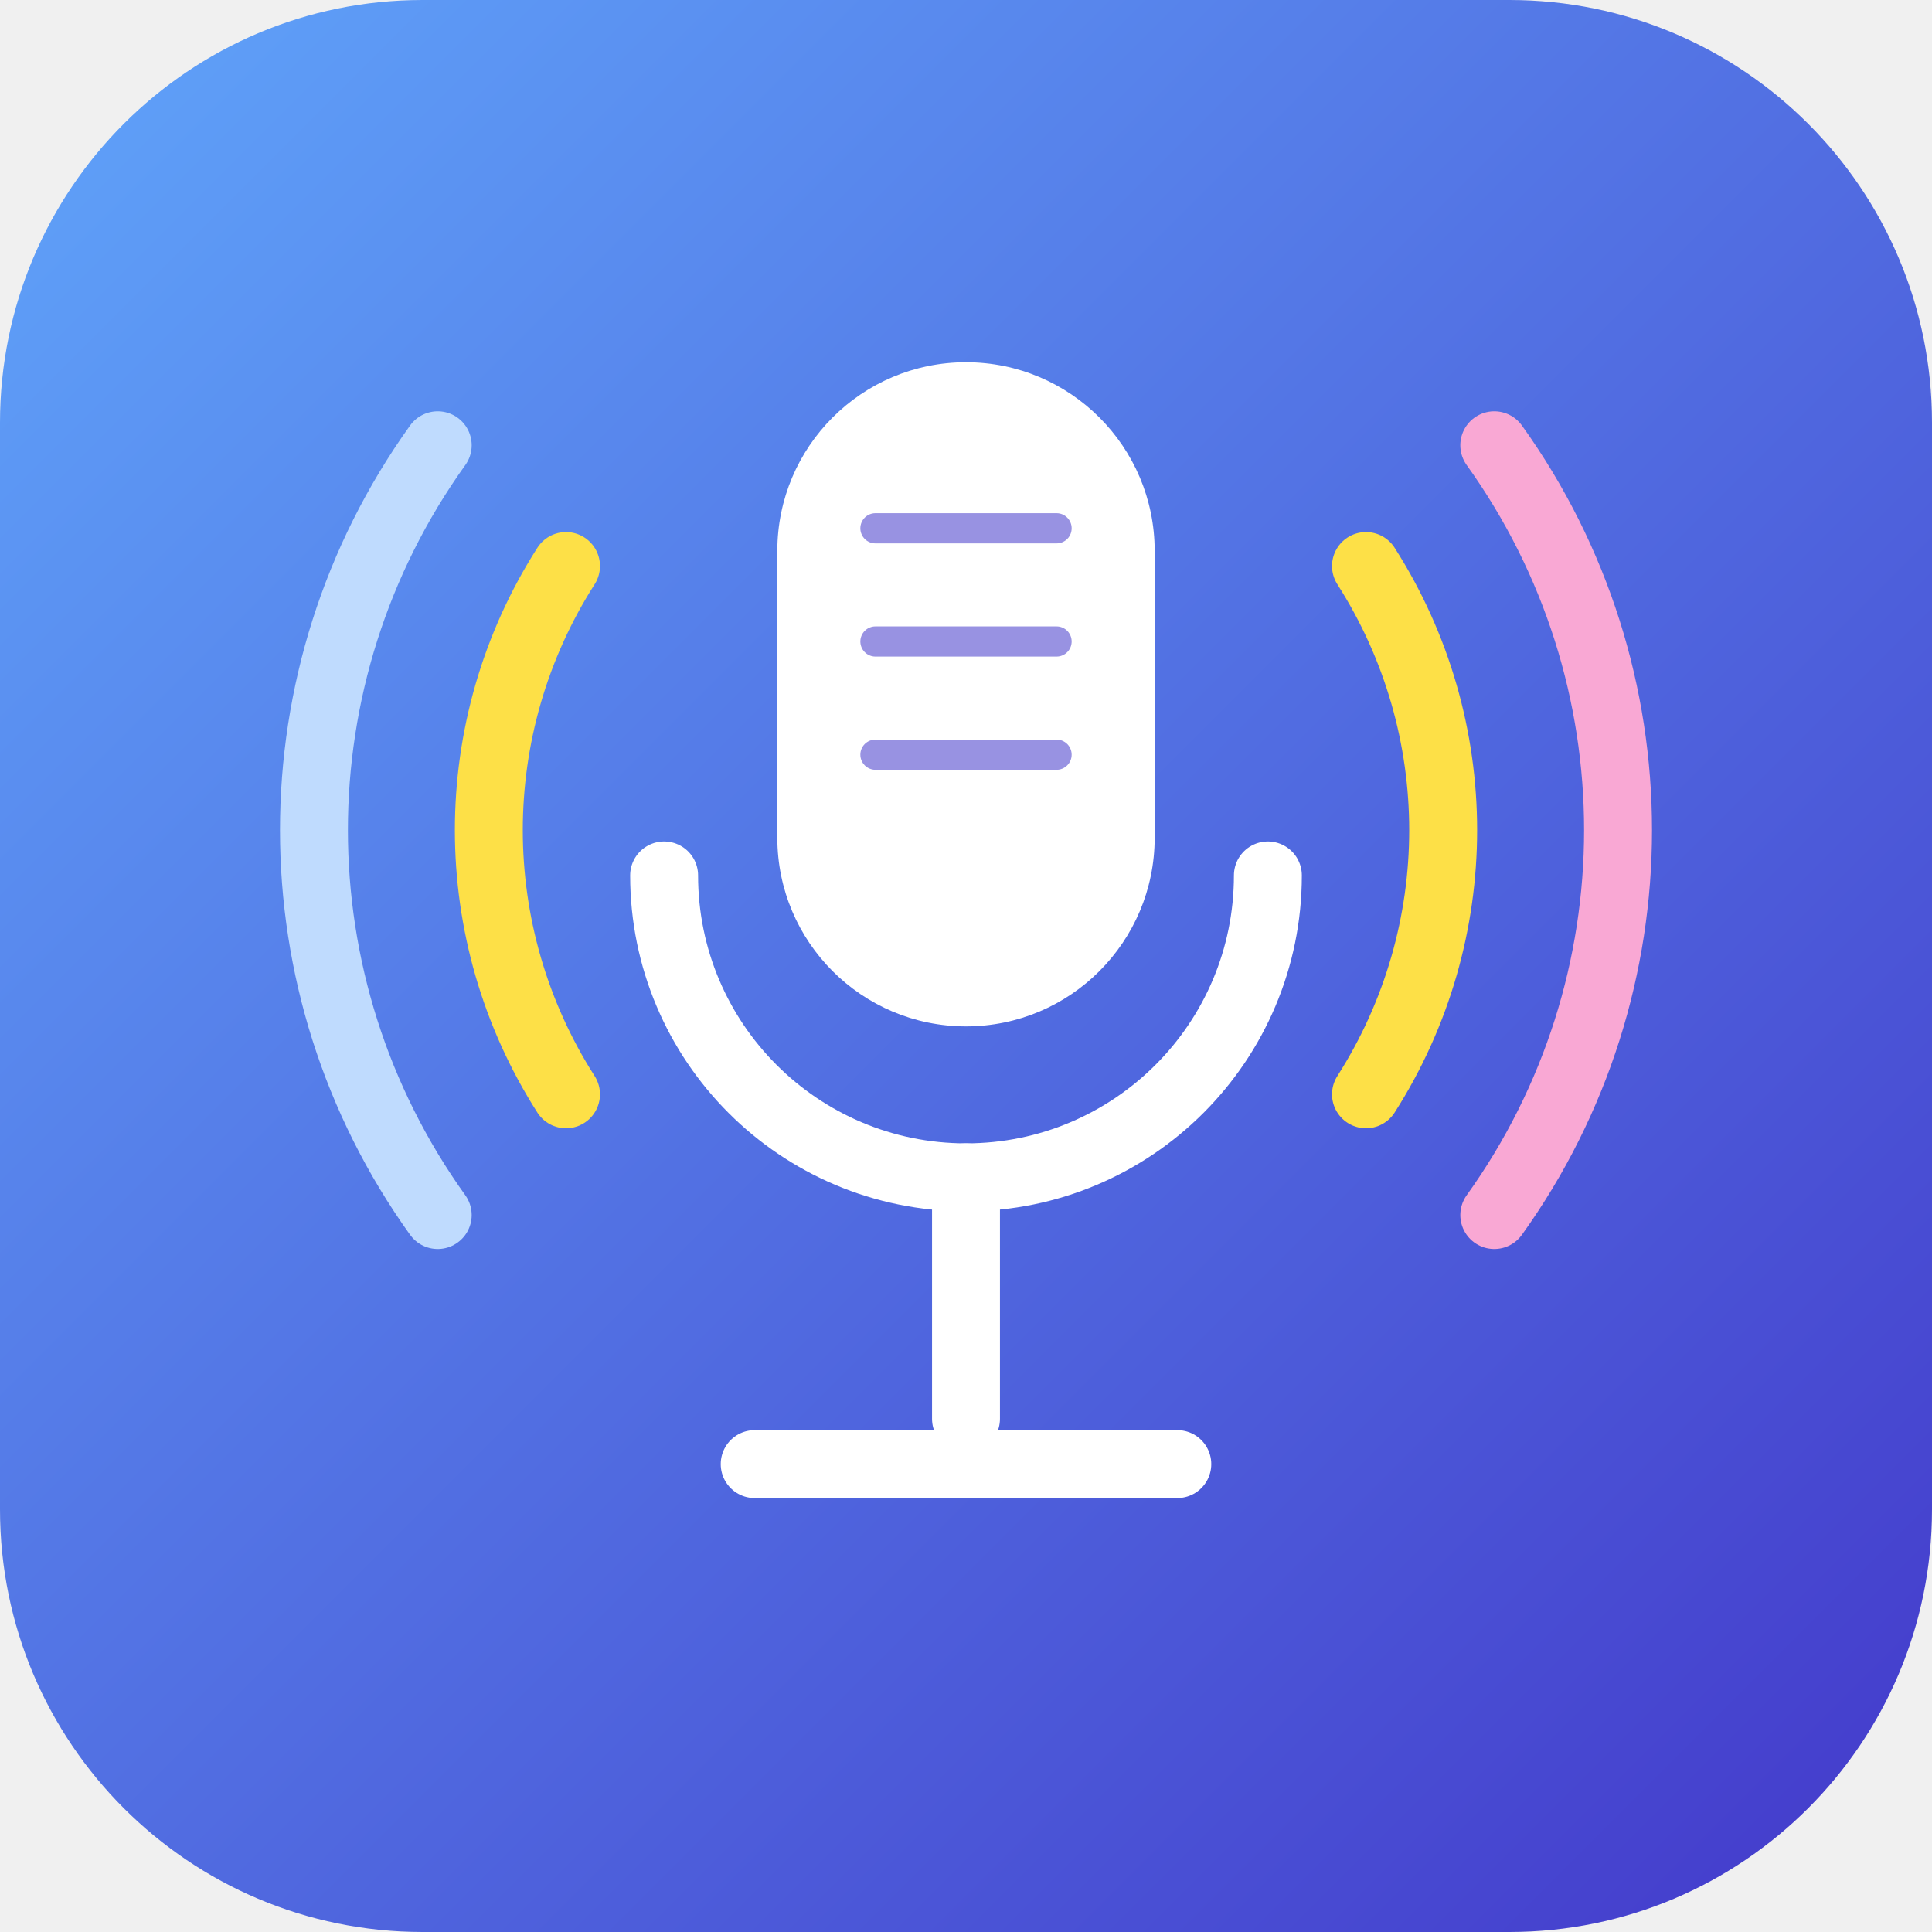
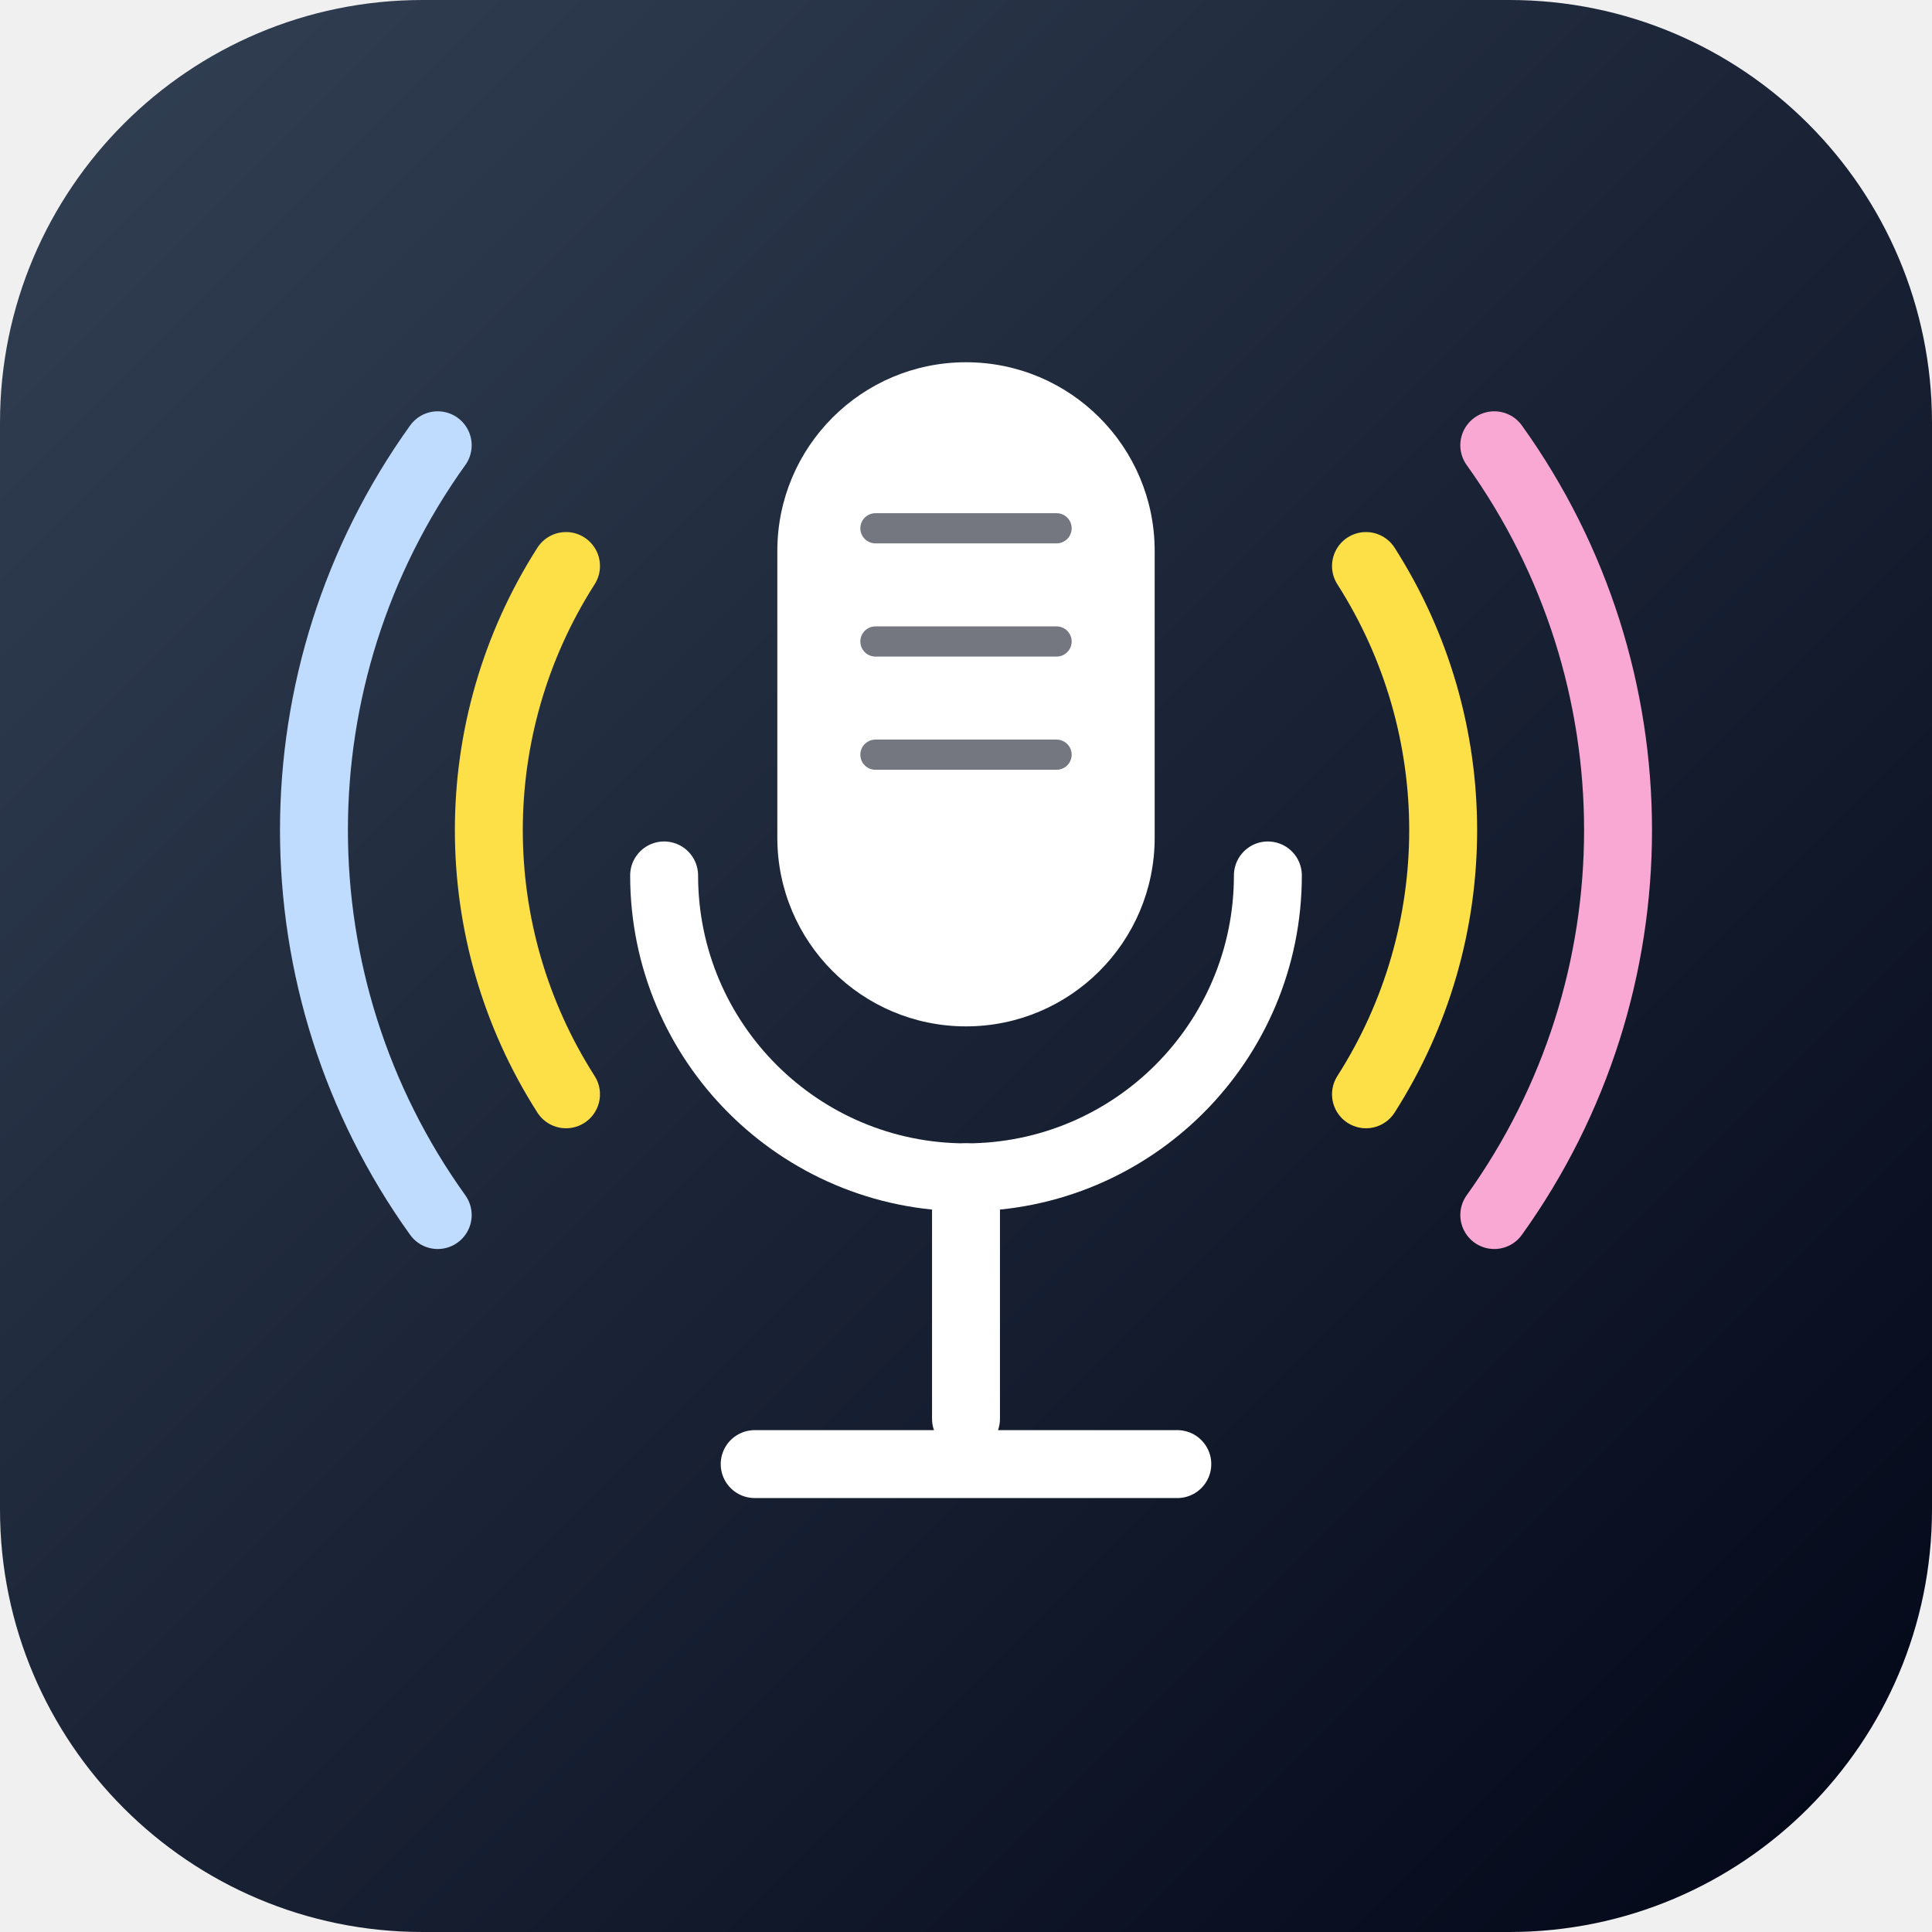
<svg xmlns="http://www.w3.org/2000/svg" viewBox="0 0 512 512">
  <defs>
    <linearGradient id="bg" x1="0" y1="0" x2="1" y2="1">
-       <stop offset="0" stop-color="#60a5fa" />
-       <stop offset="1" stop-color="#4338ca" />
+       <stop offset="0" stop-color="#334155" />
+       <stop offset="1" stop-color="#020617" />
    </linearGradient>
  </defs>
  <rect width="512" height="512" rx="112" fill="url(#bg)" />
  <g fill="none" stroke-width="18" stroke-linecap="round">
    <path d="M362 150 A130 130 0 0 1 362 290" stroke="#fde047" />
    <path d="M396 118 A175 175 0 0 1 396 322" stroke="#f9a8d4" />
    <path d="M150 150 A130 130 0 0 0 150 290" stroke="#fde047" />
    <path d="M116 118 A175 175 0 0 0 116 322" stroke="#bfdbfe" />
  </g>
  <rect x="206" y="96" width="100" height="176" rx="50" fill="#ffffff" />
-   <g stroke="#4338ca" stroke-width="8" stroke-linecap="round" opacity="0.55">
+   <g stroke="#020617" stroke-width="8" stroke-linecap="round" opacity="0.55">
    <line x1="232" y1="140" x2="280" y2="140" />
    <line x1="232" y1="170" x2="280" y2="170" />
    <line x1="232" y1="200" x2="280" y2="200" />
  </g>
  <path d="M176 232 A80 80 0 0 0 336 232" fill="none" stroke="#ffffff" stroke-width="18" stroke-linecap="round" />
  <line x1="256" y1="312" x2="256" y2="376" stroke="#ffffff" stroke-width="18" stroke-linecap="round" />
  <line x1="200" y1="388" x2="312" y2="388" stroke="#ffffff" stroke-width="18" stroke-linecap="round" />
</svg>
